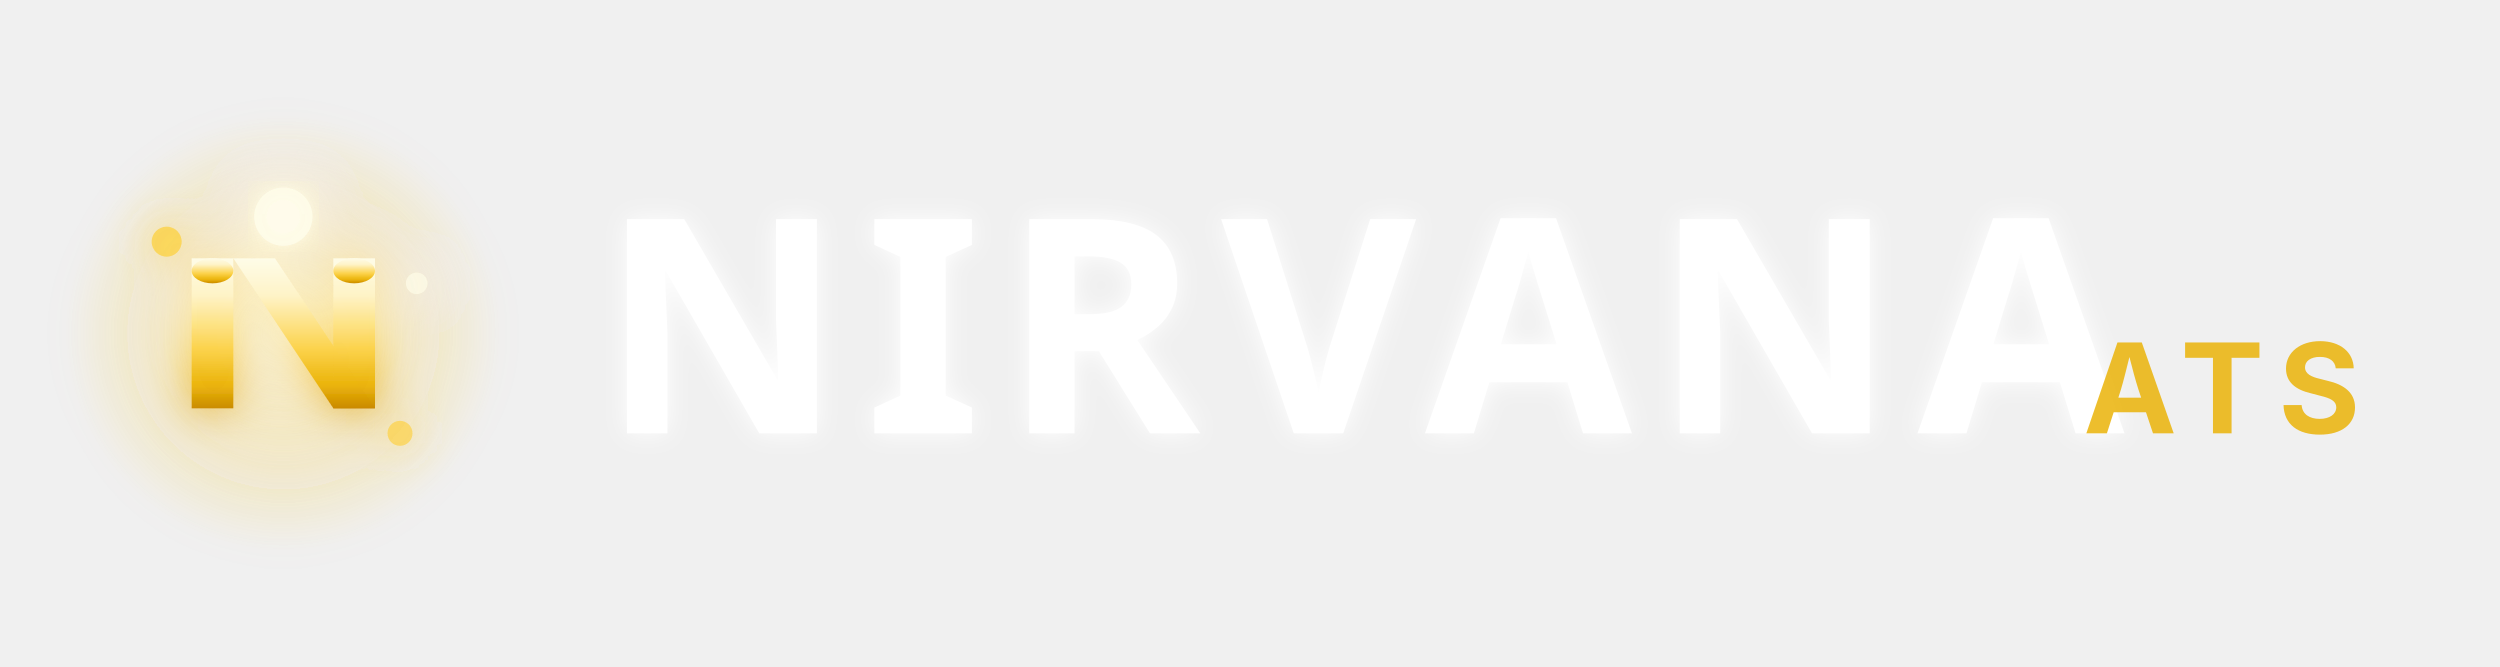
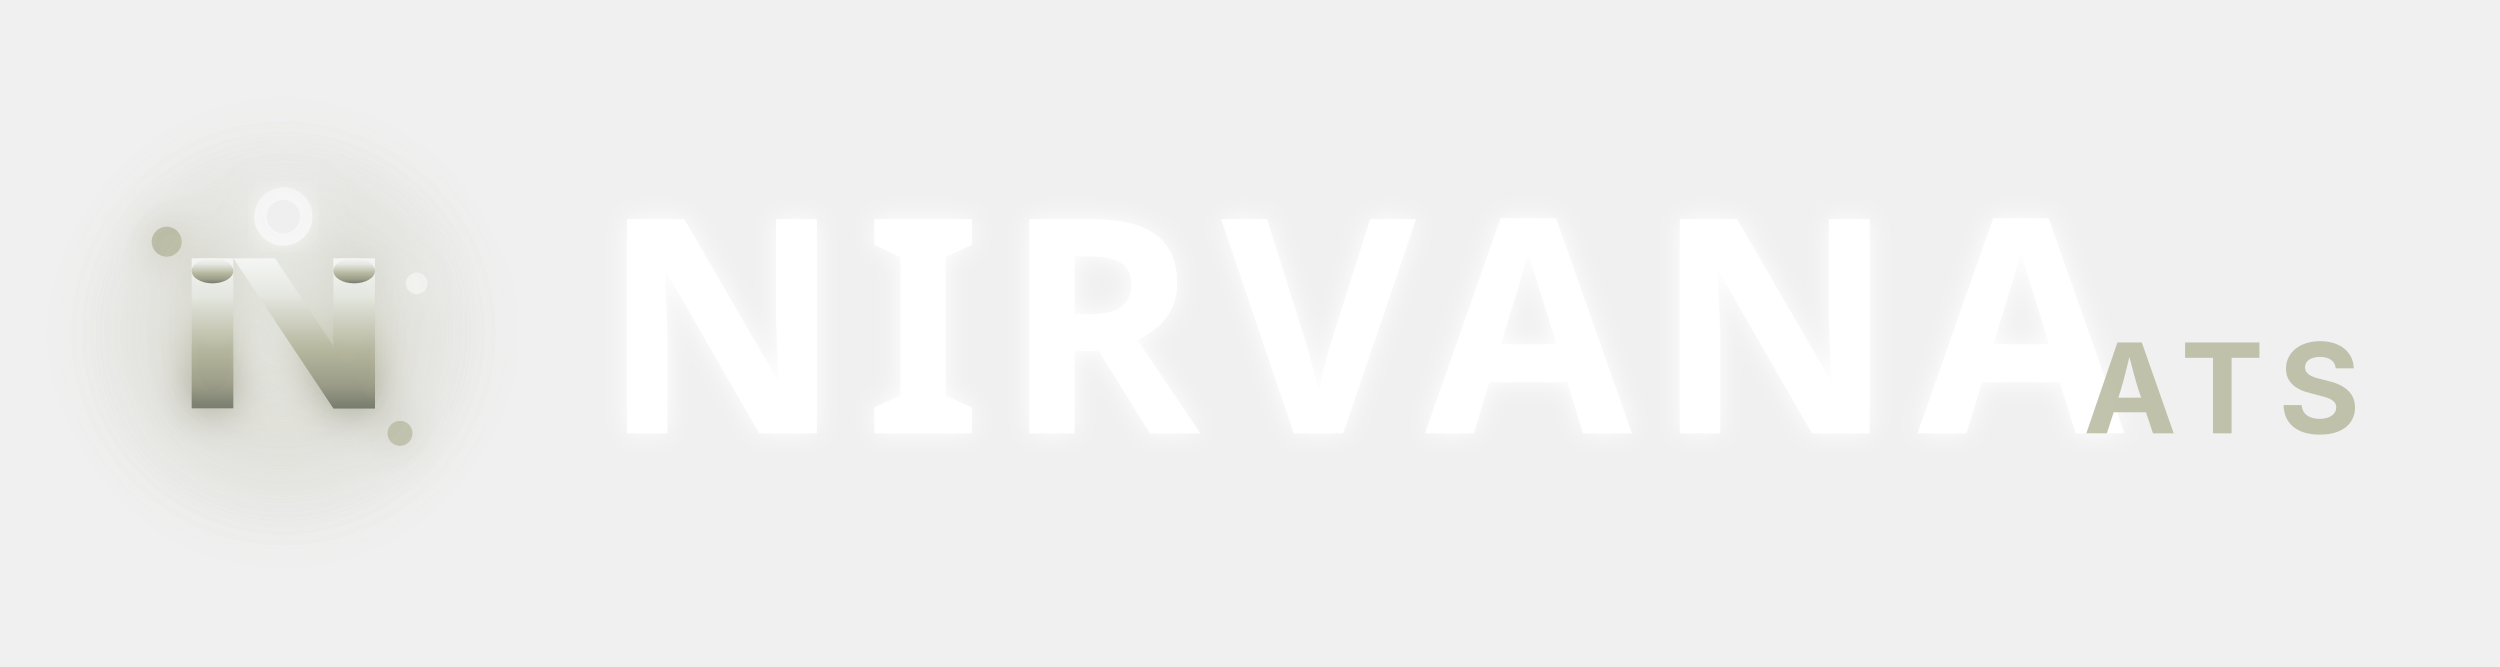
<svg xmlns="http://www.w3.org/2000/svg" viewBox="0 0 300 80" width="300" height="80" role="img" aria-label="Nirvana ATS logo">
  <defs>
    <linearGradient id="whiteFlameGradient" x1="50%" y1="0%" x2="50%" y2="100%">
-       <stop offset="0%" style="stop-color:#FEFCE8;stop-opacity:1" />
-       <stop offset="25%" style="stop-color:#FEF3C7;stop-opacity:1" />
-       <stop offset="60%" style="stop-color:#FCD34D;stop-opacity:1" />
-       <stop offset="85%" style="stop-color:#EAB308;stop-opacity:1" />
-       <stop offset="100%" style="stop-color:#CA8A04;stop-opacity:1" />
+       <stop offset="0%" style="stop-color:#F5F6F4;stop-opacity:1" />
+       <stop offset="25%" style="stop-color:#E4E6E0;stop-opacity:1" />
+       <stop offset="60%" style="stop-color:#B7B89F;stop-opacity:1" />
+       <stop offset="85%" style="stop-color:#9A9B87;stop-opacity:1" />
+       <stop offset="100%" style="stop-color:#777C6D;stop-opacity:1" />
    </linearGradient>
    <radialGradient id="whiteGlowGradient">
-       <stop offset="0%" style="stop-color:#FEF3C7;stop-opacity:0.9" />
-       <stop offset="50%" style="stop-color:#FCD34D;stop-opacity:0.4" />
-       <stop offset="100%" style="stop-color:#EAB308;stop-opacity:0" />
+       <stop offset="0%" style="stop-color:#E4E6E0;stop-opacity:0.9" />
+       <stop offset="50%" style="stop-color:#B7B89F;stop-opacity:0.4" />
+       <stop offset="100%" style="stop-color:#9A9B87;stop-opacity:0" />
    </radialGradient>
    <filter id="whiteGlow">
      <feGaussianBlur stdDeviation="2.5" result="coloredBlur" />
      <feMerge>
        <feMergeNode in="coloredBlur" />
        <feMergeNode in="SourceGraphic" />
      </feMerge>
    </filter>
    <filter id="whiteSoftGlow">
      <feGaussianBlur stdDeviation="1.5" result="coloredBlur" />
      <feMerge>
        <feMergeNode in="coloredBlur" />
        <feMergeNode in="SourceGraphic" />
      </feMerge>
    </filter>
  </defs>
  <g transform="translate(12,18)" filter="url(#whiteGlow)">
    <circle cx="22" cy="22" r="26" fill="url(#whiteGlowGradient)" opacity="0.35">
      <animate attributeName="opacity" values="0.25;0.45;0.25" dur="3.5s" repeatCount="indefinite" />
      <animate attributeName="r" values="26;28;26" dur="3.5s" repeatCount="indefinite" />
    </circle>
    <g>
      <path d="M 11 13 L 11 31 L 16 31 L 16 13 Z" fill="url(#whiteFlameGradient)" opacity="0.98">
        <animate attributeName="opacity" values="0.95;1;0.95" dur="3s" repeatCount="indefinite" />
      </path>
      <rect x="11" y="13" width="5" height="3" rx="2.5" fill="url(#whiteFlameGradient)" />
      <path d="M 16 13 L 28 31 L 33 31 L 21 13 Z" fill="url(#whiteFlameGradient)" opacity="1">
        <animate attributeName="opacity" values="0.9;1;0.9" dur="2.2s" repeatCount="indefinite" />
      </path>
      <path d="M 28 13 L 28 31 L 33 31 L 33 13 Z" fill="url(#whiteFlameGradient)" opacity="0.98">
        <animate attributeName="opacity" values="0.95;1;0.95" dur="3s" begin="0.3s" repeatCount="indefinite" />
      </path>
      <rect x="28" y="13" width="5" height="3" rx="2.5" fill="url(#whiteFlameGradient)" />
      <g filter="url(#whiteSoftGlow)">
-         <circle cx="22" cy="8" r="3.5" fill="#FEFCE8" opacity="0.95">
+         <circle cx="22" cy="8" r="3.5" fill="#F5F6F4" opacity="0.95">
          <animate attributeName="opacity" values="0.8;1;0.8" dur="2s" repeatCount="indefinite" />
          <animate attributeName="r" values="3.5;4;3.5" dur="2s" repeatCount="indefinite" />
        </circle>
-         <circle cx="22" cy="8" r="2" fill="#FFFBEB" opacity="0.95" />
+         <circle cx="22" cy="8" r="2" fill="#EEEEEE" opacity="0.95" />
      </g>
-       <circle cx="8" cy="11" r="1.8" fill="#FCD34D" opacity="0.85">
+       <circle cx="8" cy="11" r="1.8" fill="#B7B89F" opacity="0.85">
        <animate attributeName="opacity" values="0;0.85;0" dur="3s" repeatCount="indefinite" />
        <animate attributeName="cy" values="11;6;11" dur="3s" repeatCount="indefinite" />
      </circle>
-       <circle cx="36" cy="34" r="1.5" fill="#FCD34D" opacity="0.75">
+       <circle cx="36" cy="34" r="1.5" fill="#B7B89F" opacity="0.75">
        <animate attributeName="opacity" values="0;0.75;0" dur="3.8s" begin="0.5s" repeatCount="indefinite" />
        <animate attributeName="cy" values="34;30;34" dur="3.8s" begin="0.5s" repeatCount="indefinite" />
      </circle>
-       <circle cx="38" cy="16" r="1.3" fill="#FEFCE8" opacity="0.7">
+       <circle cx="38" cy="16" r="1.3" fill="#F5F6F4" opacity="0.7">
        <animate attributeName="opacity" values="0;0.7;0" dur="4.2s" begin="1s" repeatCount="indefinite" />
        <animate attributeName="cy" values="16;12;16" dur="4.2s" begin="1s" repeatCount="indefinite" />
      </circle>
    </g>
  </g>
  <g filter="url(#whiteSoftGlow)">
    <text x="72" y="52" font-family="Poppins, sans-serif" font-size="36" font-weight="700" fill="#ffffff" letter-spacing="2.5">
      NIRVANA
    </text>
  </g>
-   <text x="250" y="52" font-family="Inter, sans-serif" font-size="15" font-weight="700" fill="#EAB308" letter-spacing="1.8" opacity="0.85">
+   <text x="250" y="52" font-family="Inter, sans-serif" font-size="15" font-weight="700" fill="#B7B89F" letter-spacing="1.8" opacity="0.85">
    ATS
  </text>
</svg>
